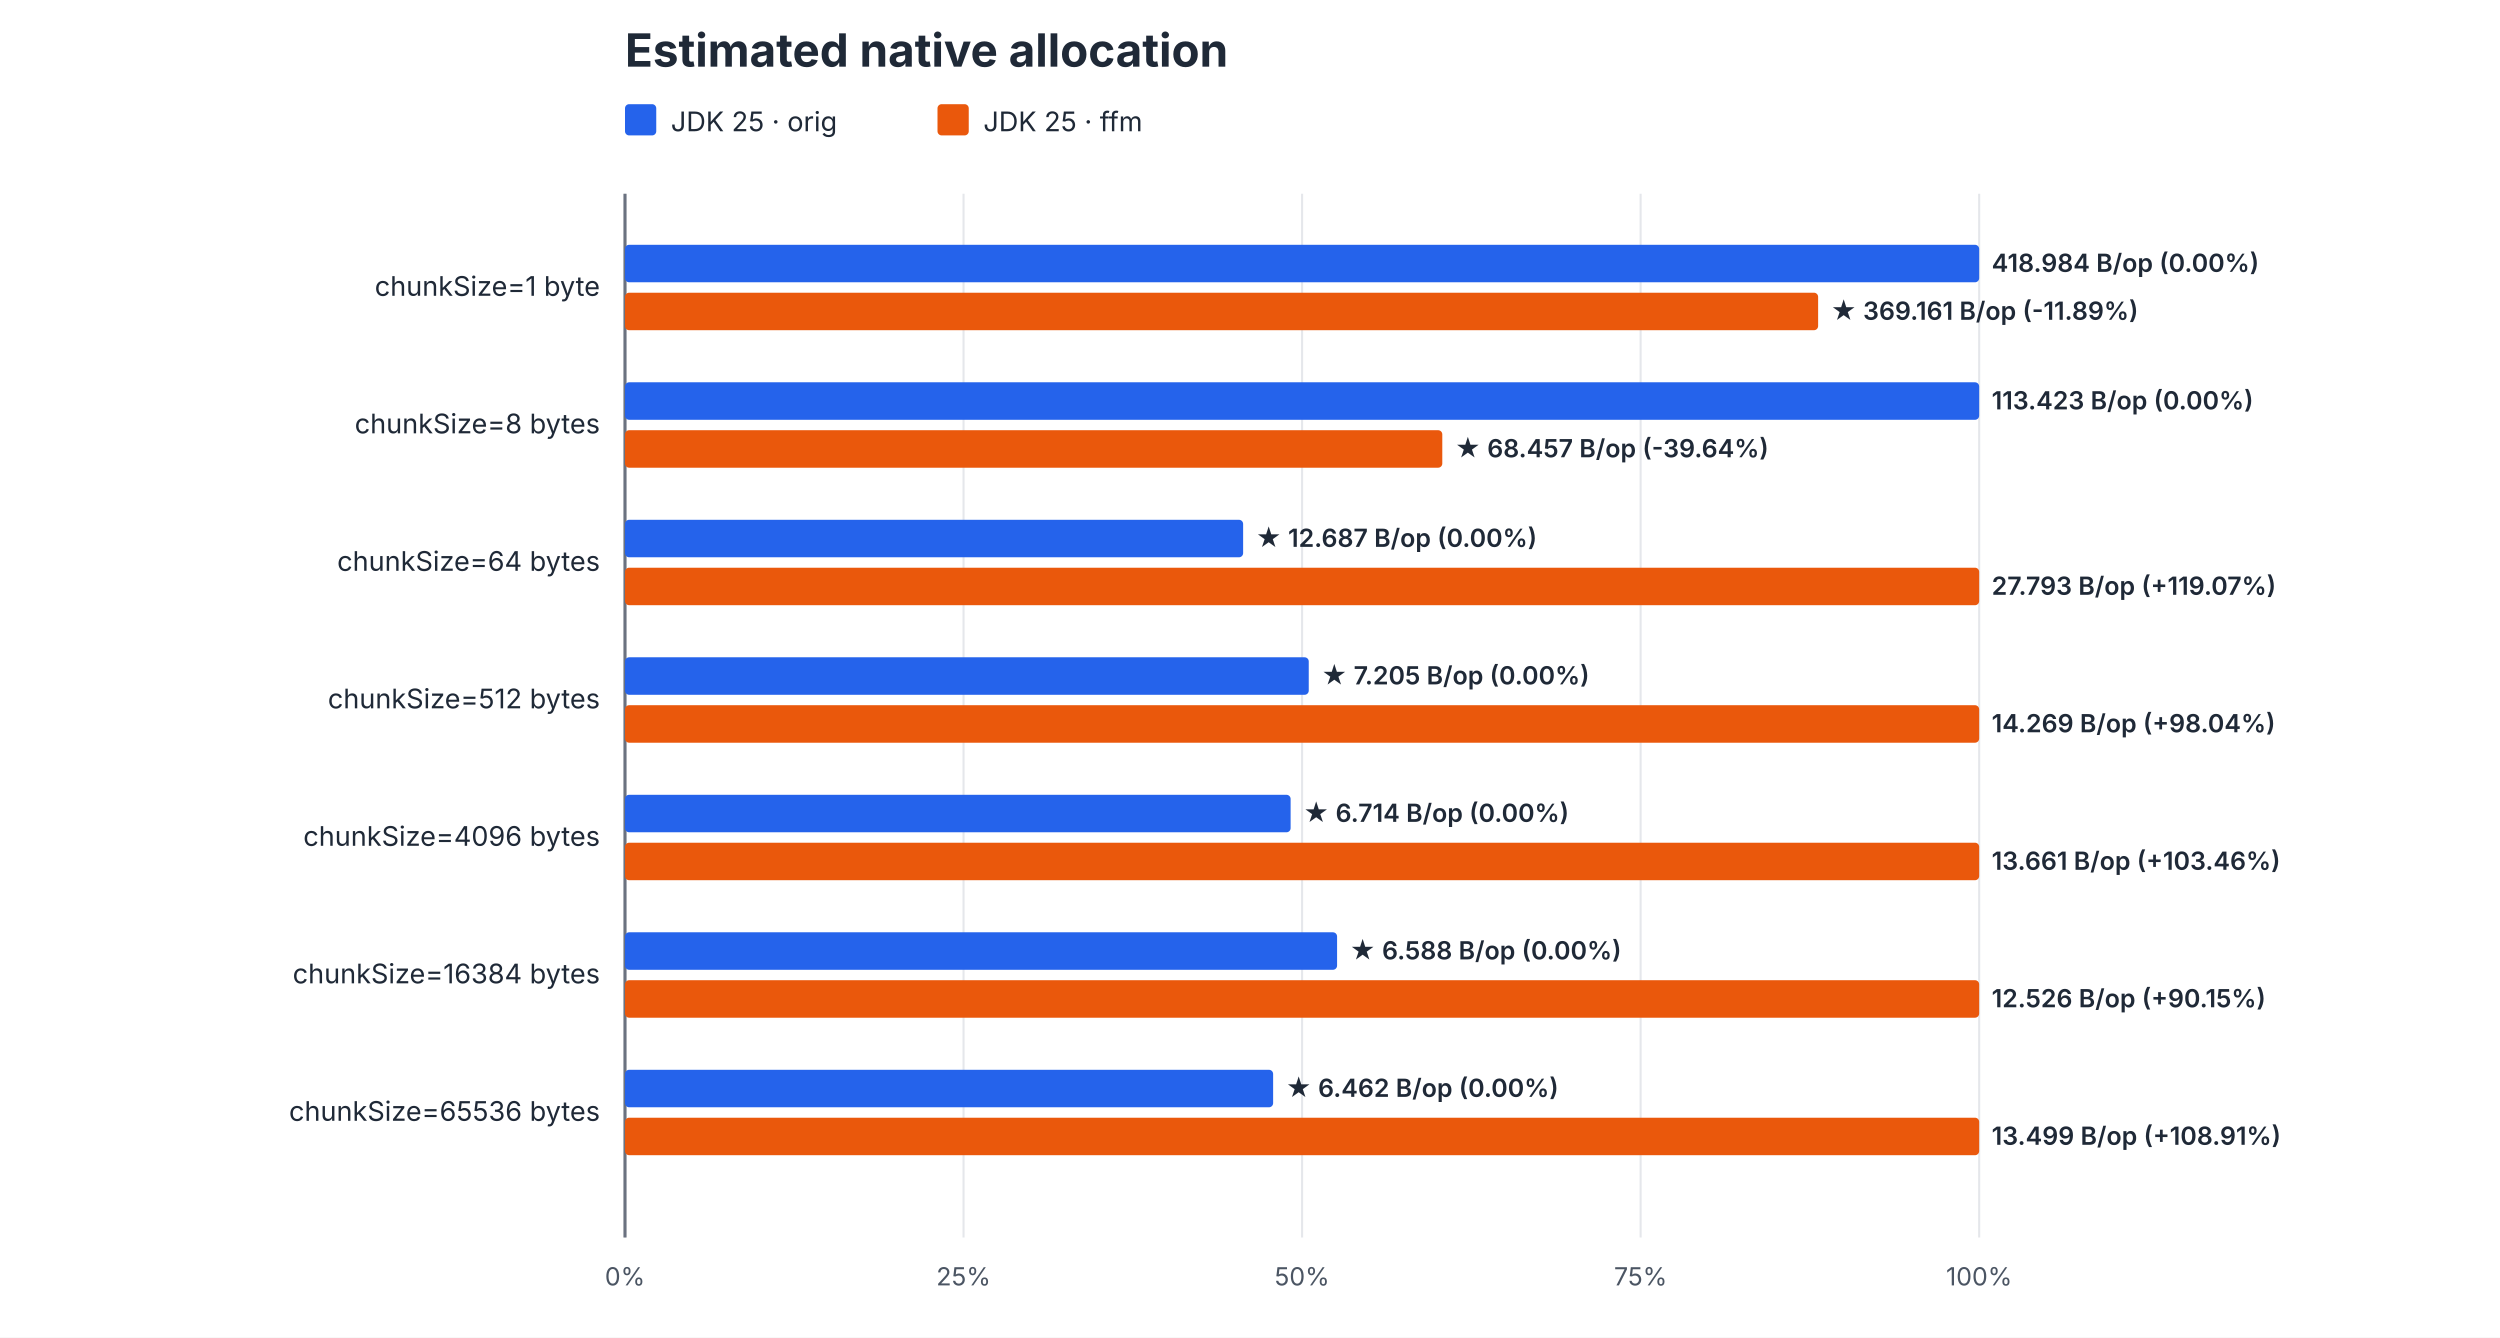
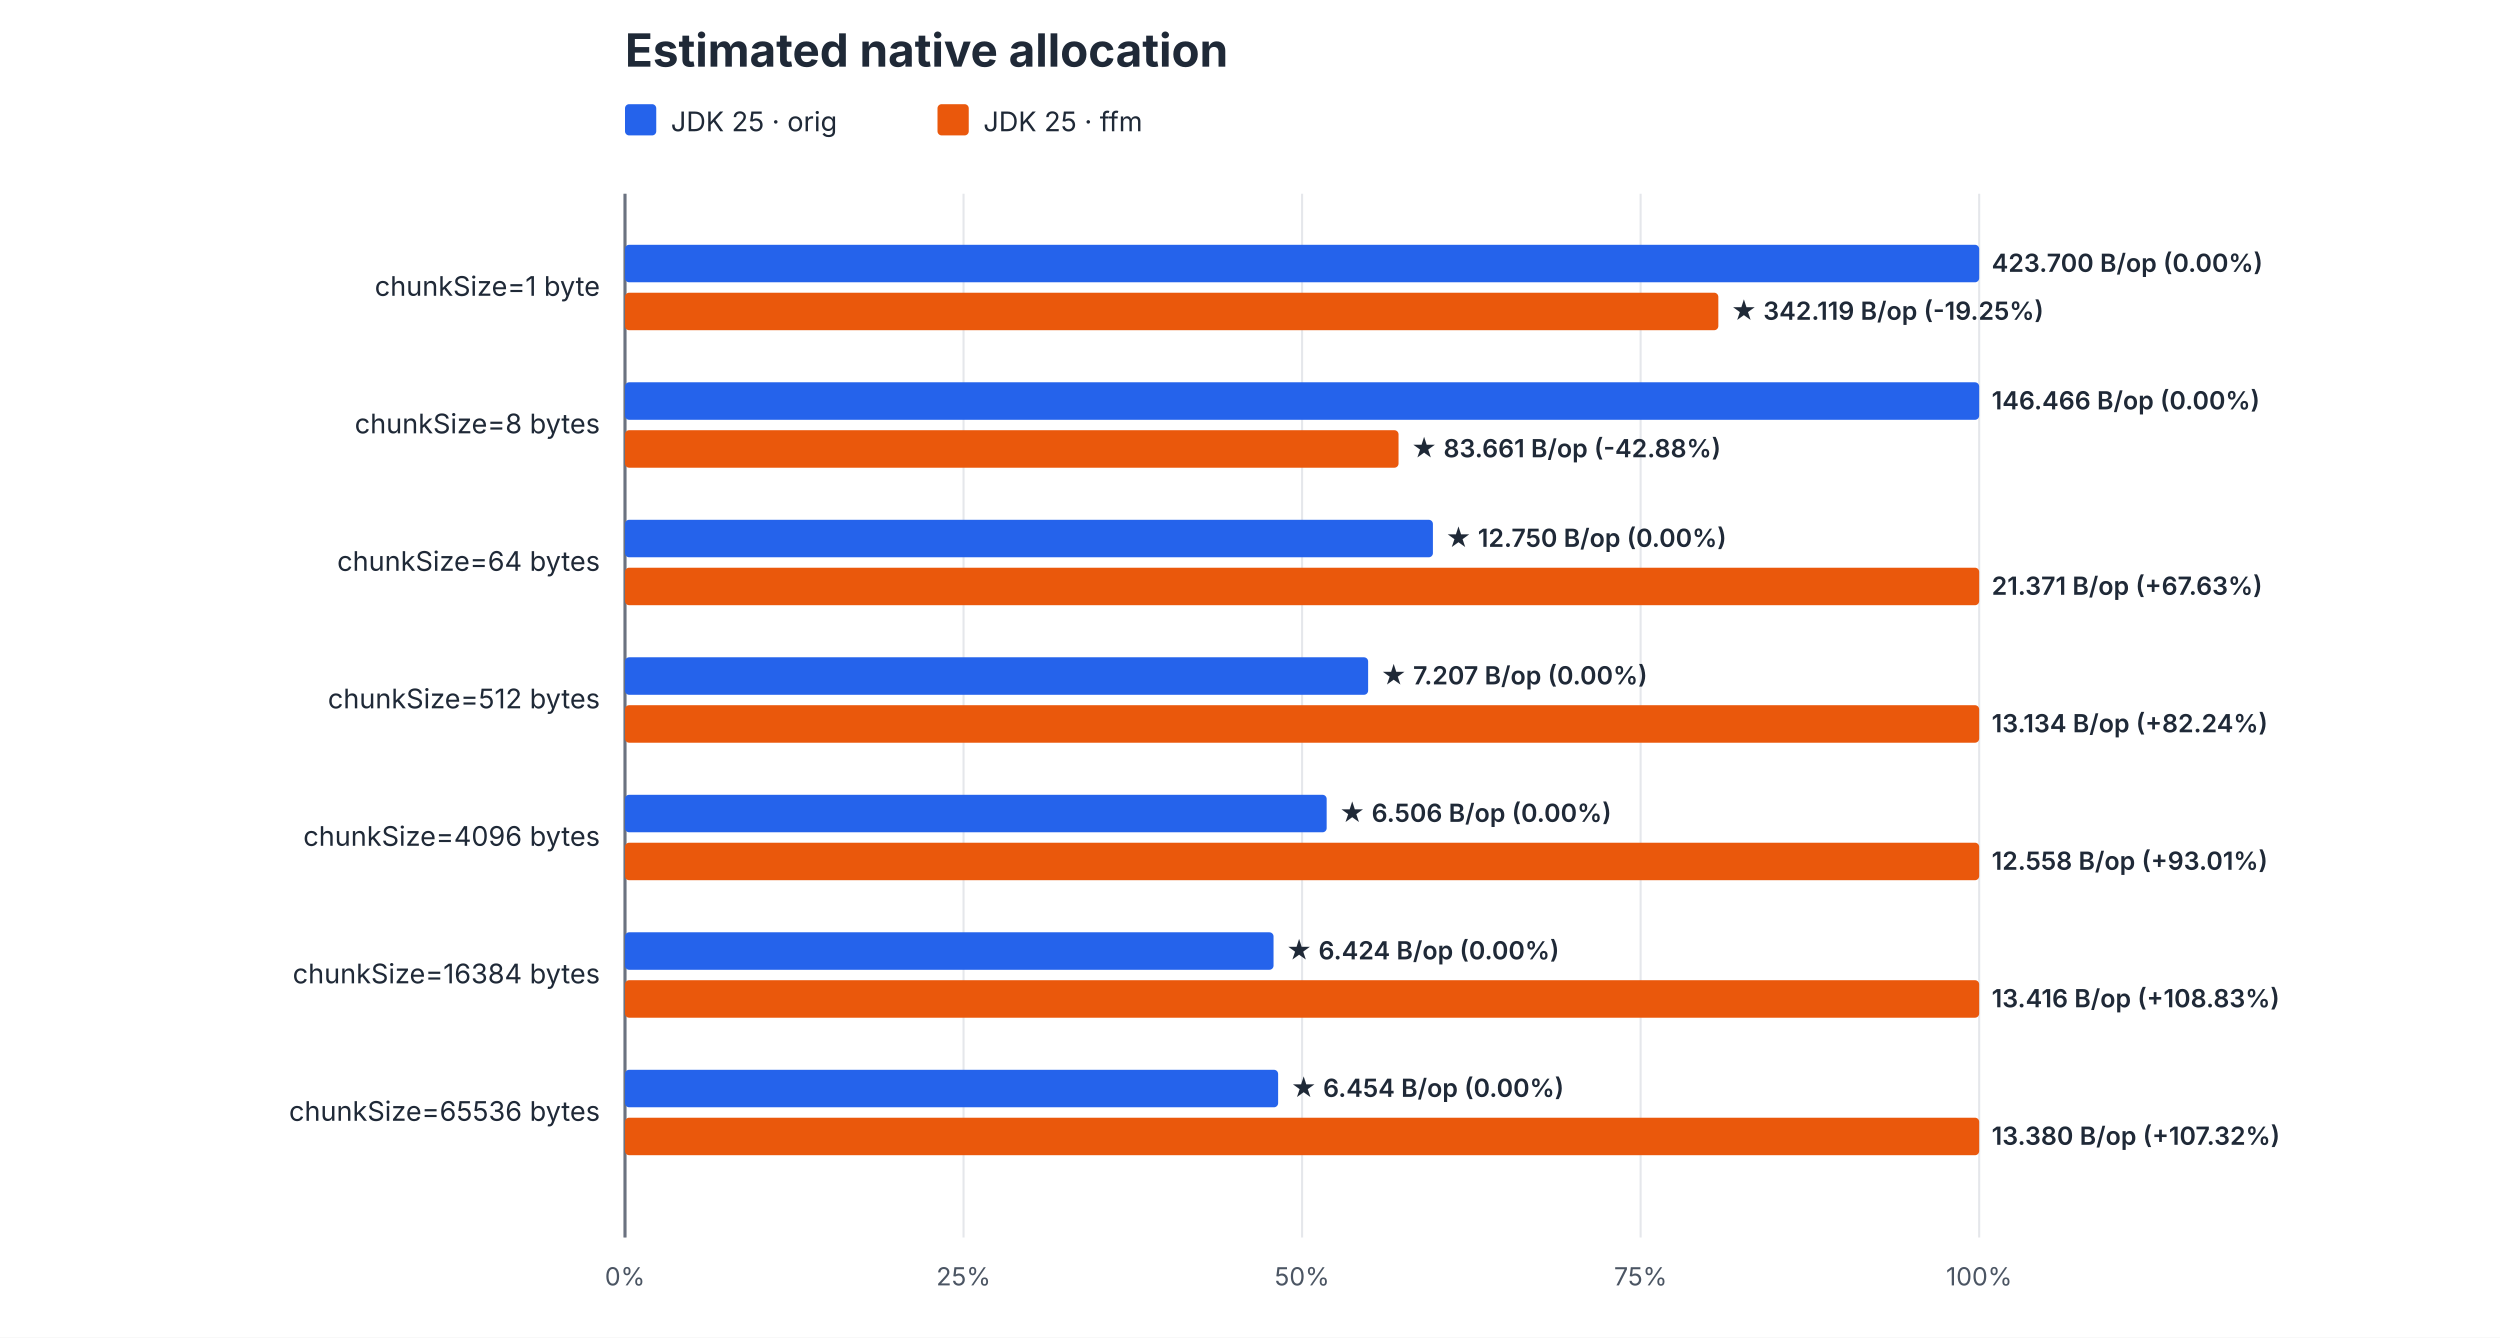
<svg xmlns="http://www.w3.org/2000/svg" width="1200" height="642" viewBox="0 0 1200 642">
  <rect width="100%" height="100%" fill="#ffffff" />
  <style>text{font-family:system-ui,-apple-system,sans-serif;fill:#1f2937}.title{font-size:22px;font-weight:700}.label{font-size:13px}.tick{font-size:12px;fill:#4b5563}.value{font-size:12px;font-weight:600}</style>
  <text x="300" y="32" class="title">Estimated native allocation</text>
  <rect x="300" y="50" width="15" height="15" rx="2" fill="#2563eb" />
  <text x="322" y="63" class="label">JDK 25 · orig</text>
  <rect x="450" y="50" width="15" height="15" rx="2" fill="#ea580c" />
  <text x="472" y="63" class="label">JDK 25 · ffm</text>
  <line x1="300.0" y1="93" x2="300.0" y2="594" stroke="#e5e7eb" />
  <text x="300.0" y="617" text-anchor="middle" class="tick">0%</text>
  <line x1="462.5" y1="93" x2="462.5" y2="594" stroke="#e5e7eb" />
  <text x="462.5" y="617" text-anchor="middle" class="tick">25%</text>
  <line x1="625.0" y1="93" x2="625.0" y2="594" stroke="#e5e7eb" />
  <text x="625.0" y="617" text-anchor="middle" class="tick">50%</text>
  <line x1="787.5" y1="93" x2="787.5" y2="594" stroke="#e5e7eb" />
  <text x="787.5" y="617" text-anchor="middle" class="tick">75%</text>
  <line x1="950.0" y1="93" x2="950.0" y2="594" stroke="#e5e7eb" />
  <text x="950.0" y="617" text-anchor="middle" class="tick">100%</text>
  <line x1="300.0" y1="93" x2="300.0" y2="594" stroke="#6b7280" stroke-width="1.5" />
  <text x="288" y="142.0" text-anchor="end" class="label">chunkSize=1 byte</text>
  <rect x="300.0" y="117.5" width="650.0" height="18" rx="2" fill="#2563eb" />
-   <text x="956.0" y="130.5" text-anchor="start" class="value">418.984 B/op (0.00%)</text>
-   <rect x="300.0" y="140.5" width="572.7" height="18" rx="2" fill="#ea580c" />
-   <text x="878.7" y="153.5" text-anchor="start" class="value">★ 369.161 B/op (-11.89%)</text>
+   <text x="956.0" y="130.5" text-anchor="start" class="value">423.700 B/op (0.00%)</text>
+   <rect x="300.0" y="140.5" width="524.8" height="18" rx="2" fill="#ea580c" />
+   <text x="830.8" y="153.5" text-anchor="start" class="value">★ 342.119 B/op (-19.25%)</text>
  <text x="288" y="208.0" text-anchor="end" class="label">chunkSize=8 bytes</text>
  <rect x="300.0" y="183.5" width="650.0" height="18" rx="2" fill="#2563eb" />
-   <text x="956.0" y="196.5" text-anchor="start" class="value">113.423 B/op (0.00%)</text>
-   <rect x="300.0" y="206.5" width="392.3" height="18" rx="2" fill="#ea580c" />
-   <text x="698.3" y="219.5" text-anchor="start" class="value">★ 68.457 B/op (-39.64%)</text>
+   <text x="956.0" y="196.5" text-anchor="start" class="value">146.466 B/op (0.00%)</text>
+   <rect x="300.0" y="206.5" width="371.3" height="18" rx="2" fill="#ea580c" />
+   <text x="677.3" y="219.5" text-anchor="start" class="value">★ 83.661 B/op (-42.88%)</text>
  <text x="288" y="274.0" text-anchor="end" class="label">chunkSize=64 bytes</text>
-   <rect x="300.0" y="249.5" width="296.7" height="18" rx="2" fill="#2563eb" />
-   <text x="602.7" y="262.5" text-anchor="start" class="value">★ 12.687 B/op (0.00%)</text>
+   <rect x="300.0" y="249.5" width="387.8" height="18" rx="2" fill="#2563eb" />
+   <text x="693.8" y="262.5" text-anchor="start" class="value">★ 12.750 B/op (0.00%)</text>
  <rect x="300.0" y="272.5" width="650.0" height="18" rx="2" fill="#ea580c" />
-   <text x="956.0" y="285.5" text-anchor="start" class="value">27.793 B/op (+119.07%)</text>
+   <text x="956.0" y="285.5" text-anchor="start" class="value">21.371 B/op (+67.63%)</text>
  <text x="288" y="340.0" text-anchor="end" class="label">chunkSize=512 bytes</text>
-   <rect x="300.0" y="315.5" width="328.2" height="18" rx="2" fill="#2563eb" />
-   <text x="634.2" y="328.5" text-anchor="start" class="value">★ 7.205 B/op (0.00%)</text>
+   <rect x="300.0" y="315.5" width="356.7" height="18" rx="2" fill="#2563eb" />
+   <text x="662.7" y="328.5" text-anchor="start" class="value">★ 7.207 B/op (0.00%)</text>
  <rect x="300.0" y="338.5" width="650.0" height="18" rx="2" fill="#ea580c" />
-   <text x="956.0" y="351.5" text-anchor="start" class="value">14.269 B/op (+98.04%)</text>
+   <text x="956.0" y="351.5" text-anchor="start" class="value">13.134 B/op (+82.24%)</text>
  <text x="288" y="406.0" text-anchor="end" class="label">chunkSize=4096 bytes</text>
-   <rect x="300.0" y="381.5" width="319.5" height="18" rx="2" fill="#2563eb" />
-   <text x="625.5" y="394.5" text-anchor="start" class="value">★ 6.714 B/op (0.00%)</text>
+   <rect x="300.0" y="381.5" width="336.8" height="18" rx="2" fill="#2563eb" />
+   <text x="642.8" y="394.5" text-anchor="start" class="value">★ 6.506 B/op (0.00%)</text>
  <rect x="300.0" y="404.5" width="650.0" height="18" rx="2" fill="#ea580c" />
-   <text x="956.0" y="417.5" text-anchor="start" class="value">13.661 B/op (+103.46%)</text>
+   <text x="956.0" y="417.5" text-anchor="start" class="value">12.558 B/op (+93.01%)</text>
  <text x="288" y="472.0" text-anchor="end" class="label">chunkSize=16384 bytes</text>
-   <rect x="300.0" y="447.5" width="341.8" height="18" rx="2" fill="#2563eb" />
-   <text x="647.8" y="460.5" text-anchor="start" class="value">★ 6.588 B/op (0.00%)</text>
+   <rect x="300.0" y="447.5" width="311.3" height="18" rx="2" fill="#2563eb" />
+   <text x="617.3" y="460.5" text-anchor="start" class="value">★ 6.424 B/op (0.00%)</text>
  <rect x="300.0" y="470.5" width="650.0" height="18" rx="2" fill="#ea580c" />
-   <text x="956.0" y="483.5" text-anchor="start" class="value">12.526 B/op (+90.15%)</text>
+   <text x="956.0" y="483.5" text-anchor="start" class="value">13.416 B/op (+108.83%)</text>
  <text x="288" y="538.0" text-anchor="end" class="label">chunkSize=65536 bytes</text>
-   <rect x="300.0" y="513.5" width="311.1" height="18" rx="2" fill="#2563eb" />
-   <text x="617.1" y="526.5" text-anchor="start" class="value">★ 6.462 B/op (0.00%)</text>
+   <rect x="300.0" y="513.5" width="313.5" height="18" rx="2" fill="#2563eb" />
+   <text x="619.5" y="526.5" text-anchor="start" class="value">★ 6.454 B/op (0.00%)</text>
  <rect x="300.0" y="536.5" width="650.0" height="18" rx="2" fill="#ea580c" />
-   <text x="956.0" y="549.5" text-anchor="start" class="value">13.499 B/op (+108.91%)</text>
+   <text x="956.0" y="549.5" text-anchor="start" class="value">13.380 B/op (+107.32%)</text>
</svg>
